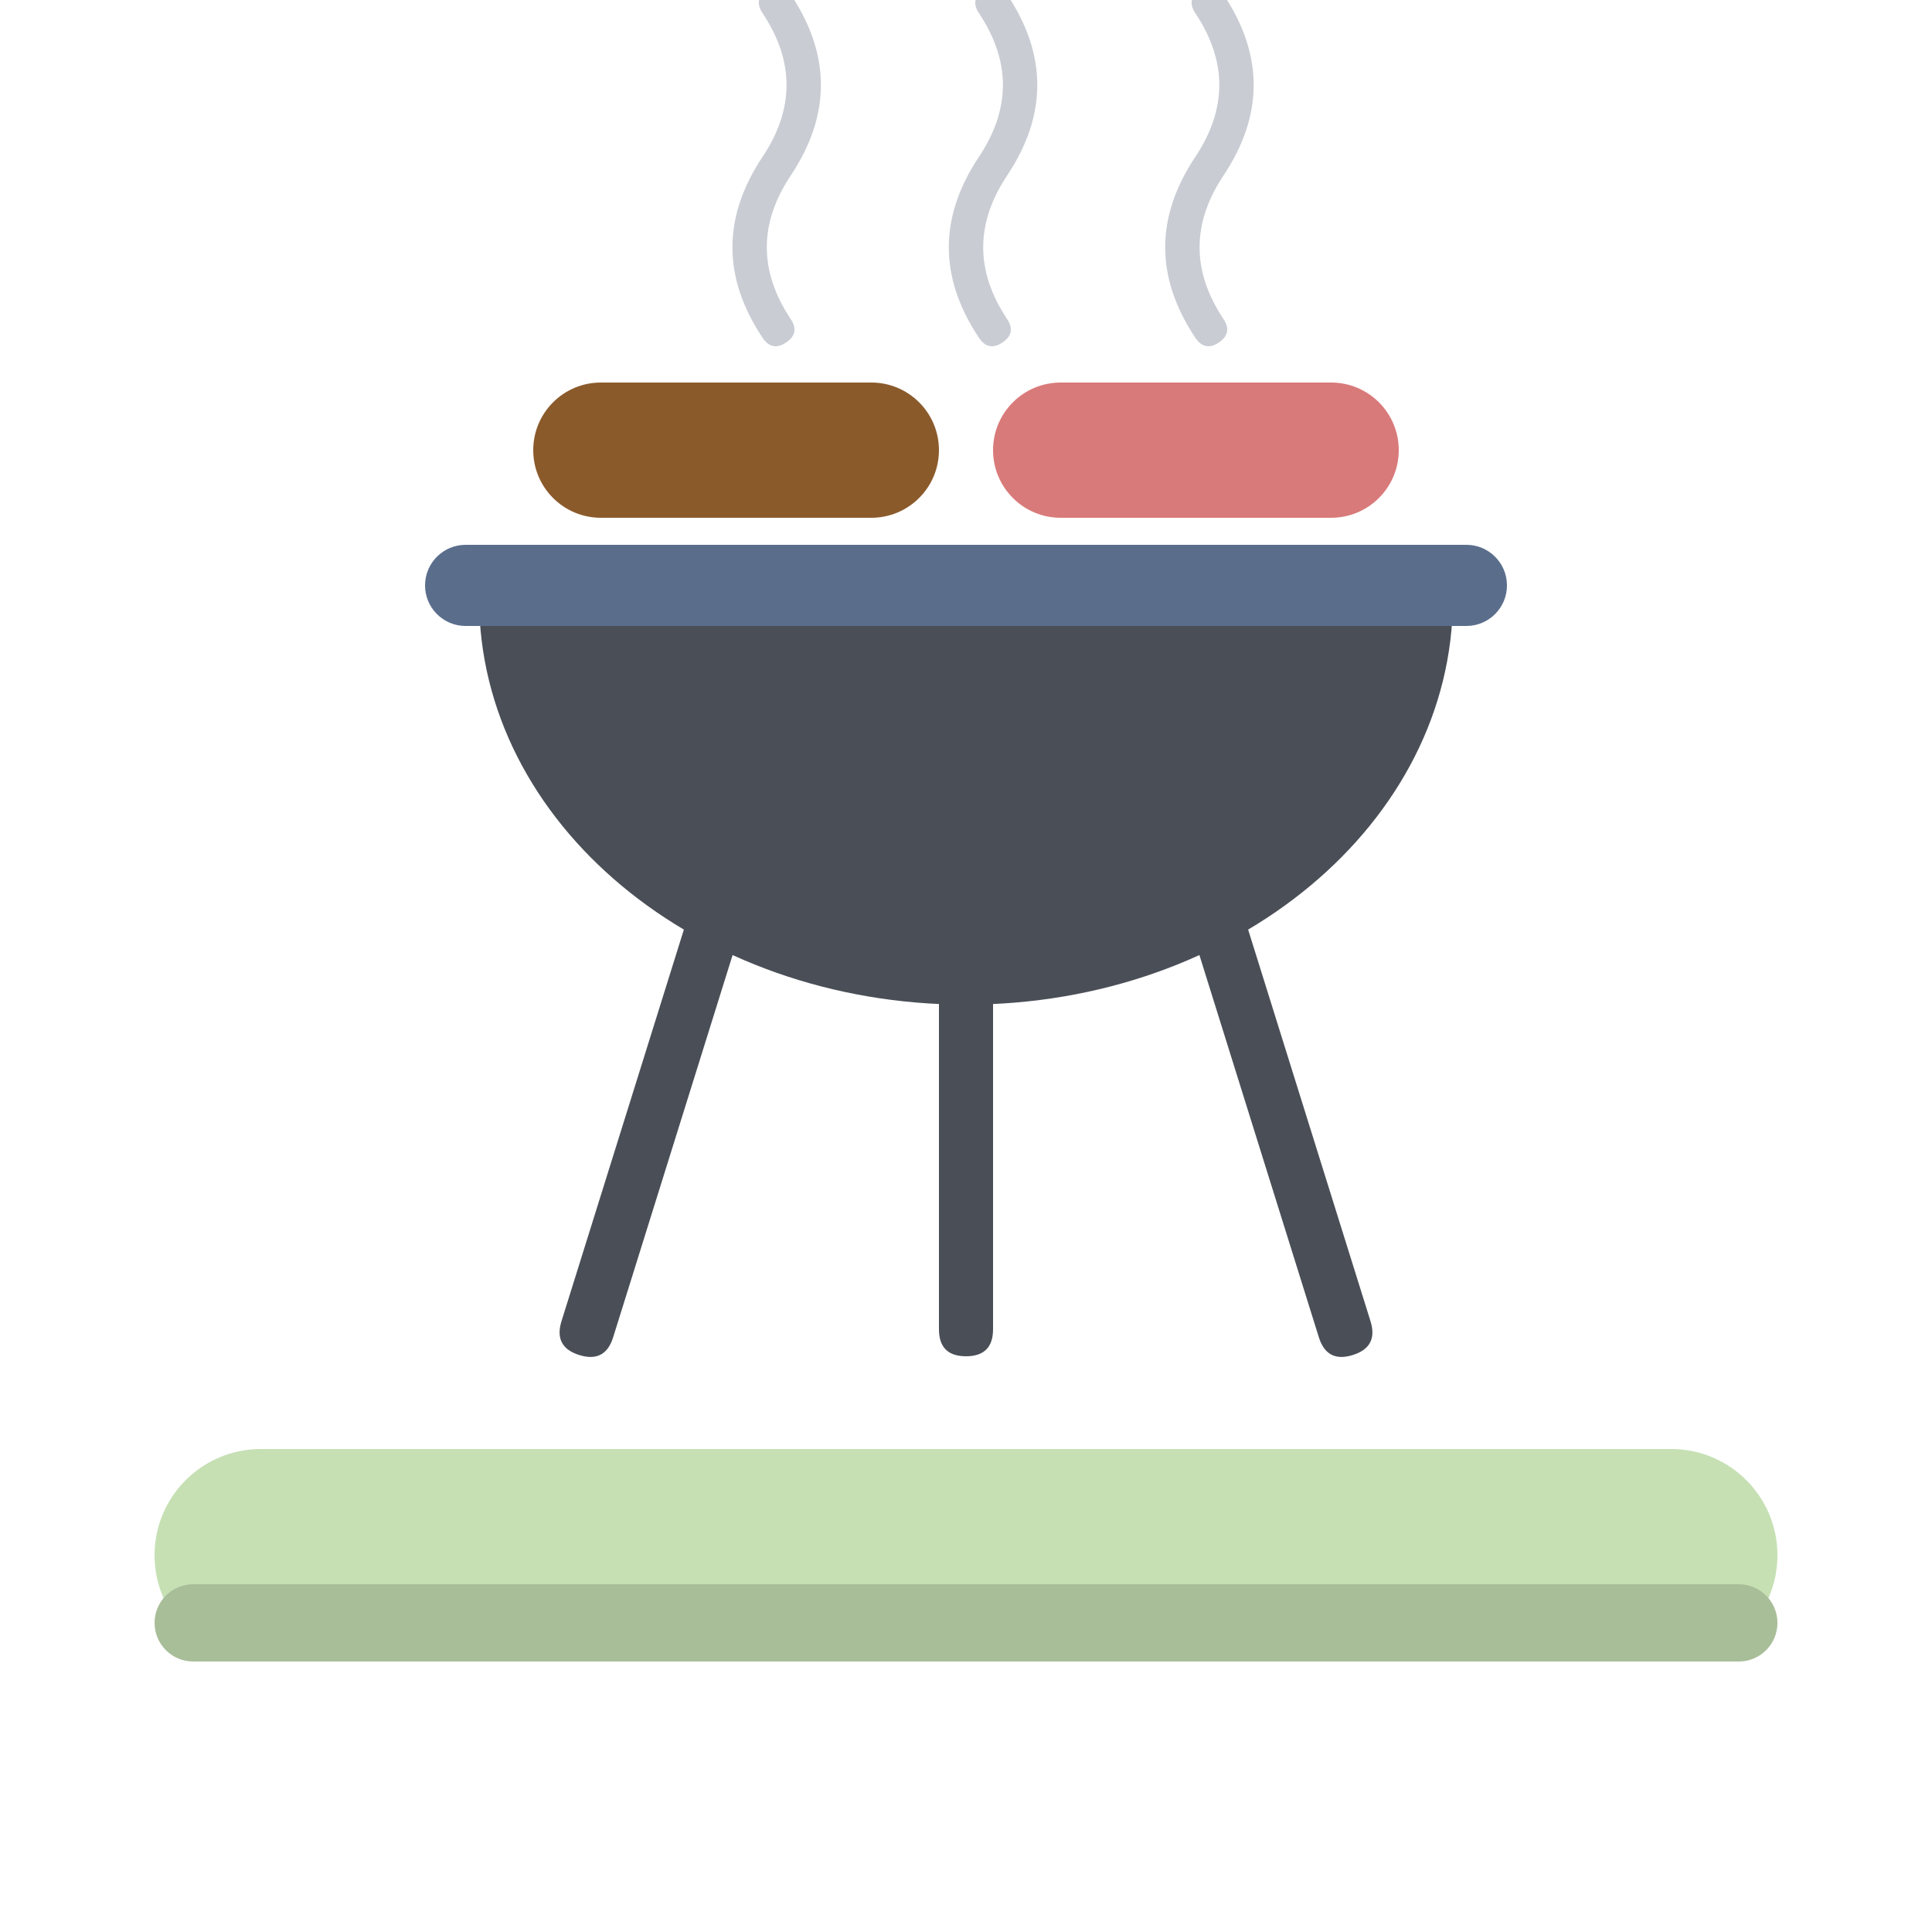
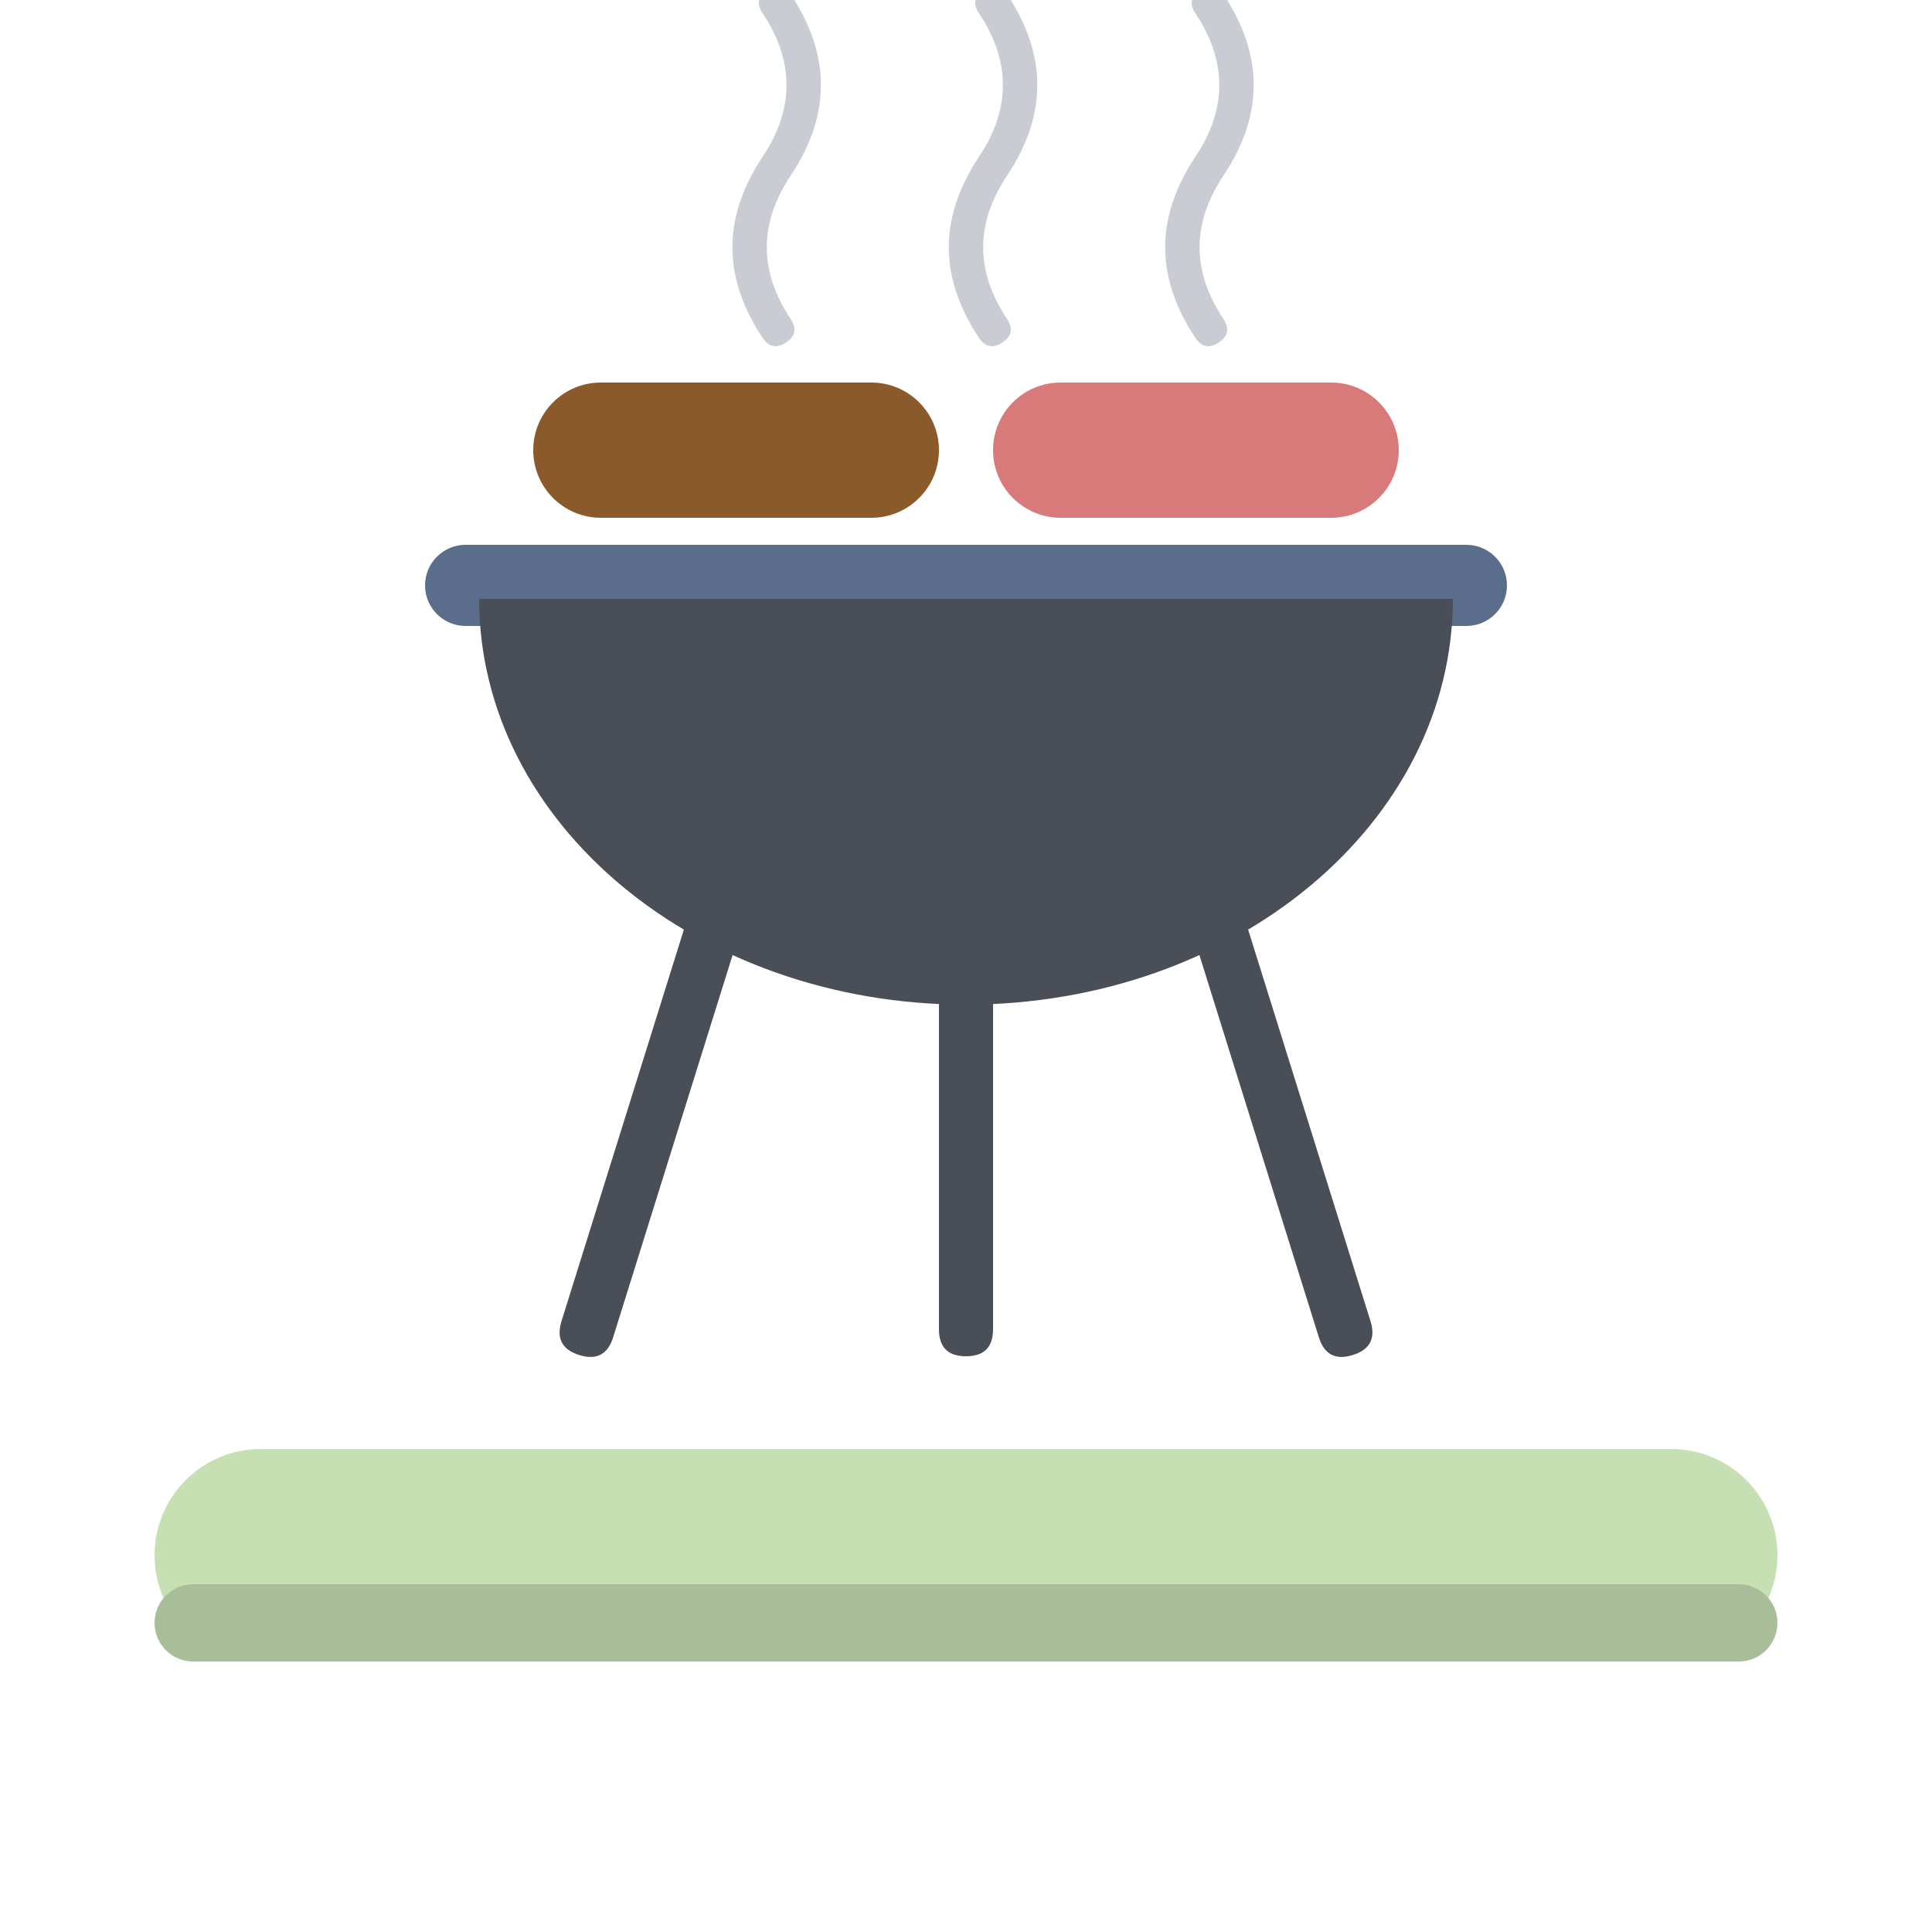
<svg xmlns="http://www.w3.org/2000/svg" viewBox="0 0 200 200" width="100mm" height="100mm">
  <g id="ebene-C6E0B4" fill="#C6E0B4">
    <path fill="#C6E0B4" d="M27,150 L173,150 A11 11 0 0 1 184,161 L184,161 A11 11 0 0 1 173,172 L27,172 A11 11 0 0 1 16,161 L16,161 A11 11 0 0 1 27,150 Z" />
  </g>
  <g id="ebene-A8BE99" fill="#A8BE99">
    <path fill="#A8BE99" d="M20,164 L180,164 A4 4 0 0 1 184,168 L184,168 A4 4 0 0 1 180,172 L20,172 A4 4 0 0 1 16,168 L16,168 A4 4 0 0 1 20,164 Z" />
  </g>
+   <g id="ebene-5A6E8C" fill="#5A6E8C">
+     <path fill="#5A6E8C" d="M48.2,56.4 L151.8,56.4 C154.12,56.4 156,58.28 156,60.6 L156,60.6 C156,62.92 154.12,64.8 151.8,64.8 L48.2,64.8 C45.88,64.8 44,62.92 44,60.6 L44,60.6 C44,58.28 45.88,56.4 48.2,56.4 Z" />
+   </g>
  <g id="ebene-4A4F57" fill="#4A4F57">
    <path fill="#4A4F57" d="M49.6,62 L150.4,62 C150.4,85.196 127.835,104 100,104 C72.165,104 49.6,85.196 49.6,62 Z" />
    <path fill="#4A4F57" d="M77.473,93.635 L63.473,138.435 Q62.637,141.108 59.965,140.273 Q58.629,139.855 58.169,138.978 Q57.71,138.101 58.127,136.765 L72.127,91.965 Q72.963,89.292 75.635,90.127 Q78.308,90.963 77.473,93.635 Z" />
    <path fill="#4A4F57" d="M127.873,91.965 L141.873,136.765 Q142.708,139.437 140.035,140.273 Q137.363,141.108 136.527,138.435 L122.527,93.635 Q121.692,90.963 124.365,90.127 Q127.037,89.292 127.873,91.965 Z" />
    <path fill="#4A4F57" d="M102.8,101.2 L102.8,137.6 Q102.8,140.4 100,140.4 Q97.2,140.4 97.2,137.6 L97.2,101.2 Q97.2,98.4 100,98.4 Q102.8,98.4 102.8,101.2 Z" />
-   </g>
-   <g id="ebene-5A6E8C" fill="#5A6E8C">
-     <path fill="#5A6E8C" d="M48.2,56.4 L151.8,56.4 C154.12,56.4 156,58.28 156,60.6 L156,60.6 C156,62.92 154.12,64.8 151.8,64.8 L48.2,64.8 C45.88,64.8 44,62.92 44,60.6 L44,60.6 C44,58.28 45.88,56.4 48.2,56.4 Z" />
  </g>
  <g id="ebene-8B5A2B" fill="#8B5A2B">
    <path fill="#8B5A2B" d="M62.2,39.6 L90.2,39.6 C94.066,39.6 97.2,42.734 97.2,46.6 L97.2,46.6 C97.2,50.466 94.066,53.6 90.2,53.6 L62.2,53.6 C58.334,53.6 55.2,50.466 55.2,46.6 L55.2,46.6 C55.2,42.734 58.334,39.6 62.2,39.6 Z" />
  </g>
  <g id="ebene-D97A7A" fill="#D97A7A">
    <path fill="#D97A7A" d="M109.8,39.6 L137.8,39.6 C141.666,39.6 144.8,42.734 144.8,46.6 L144.8,46.6 C144.8,50.466 141.666,53.6 137.8,53.6 L109.8,53.6 C105.934,53.6 102.8,50.466 102.8,46.6 L102.8,46.6 C102.8,42.734 105.934,39.6 109.8,39.6 Z" />
  </g>
  <g id="ebene-C9CCD3" fill="#C9CCD3">
    <path fill="#C9CCD3" d="M78.944,34.971 Q72.697,25.6 78.944,16.229 Q83.897,8.8 78.944,1.371 Q77.973,-0.085 79.429,-1.056 Q80.157,-1.541 80.764,-1.42 Q81.371,-1.299 81.856,-0.571 Q88.103,8.8 81.856,18.171 Q76.903,25.6 81.856,33.029 Q82.827,34.485 81.371,35.456 Q79.915,36.427 78.944,34.971 Z" />
    <path fill="#C9CCD3" d="M101.344,34.971 Q95.097,25.6 101.344,16.229 Q106.297,8.8 101.344,1.371 Q100.373,-0.085 101.829,-1.056 Q102.557,-1.541 103.164,-1.42 Q103.771,-1.299 104.256,-0.571 Q110.503,8.8 104.256,18.171 Q99.303,25.6 104.256,33.029 Q105.227,34.485 103.771,35.456 Q102.315,36.427 101.344,34.971 Z" />
    <path fill="#C9CCD3" d="M123.744,34.971 Q117.497,25.6 123.744,16.229 Q128.697,8.8 123.744,1.371 Q122.773,-0.085 124.229,-1.056 Q124.957,-1.541 125.564,-1.42 Q126.171,-1.299 126.656,-0.571 Q132.903,8.8 126.656,18.171 Q121.703,25.6 126.656,33.029 Q127.627,34.485 126.171,35.456 Q124.715,36.427 123.744,34.971 Z" />
  </g>
</svg>
